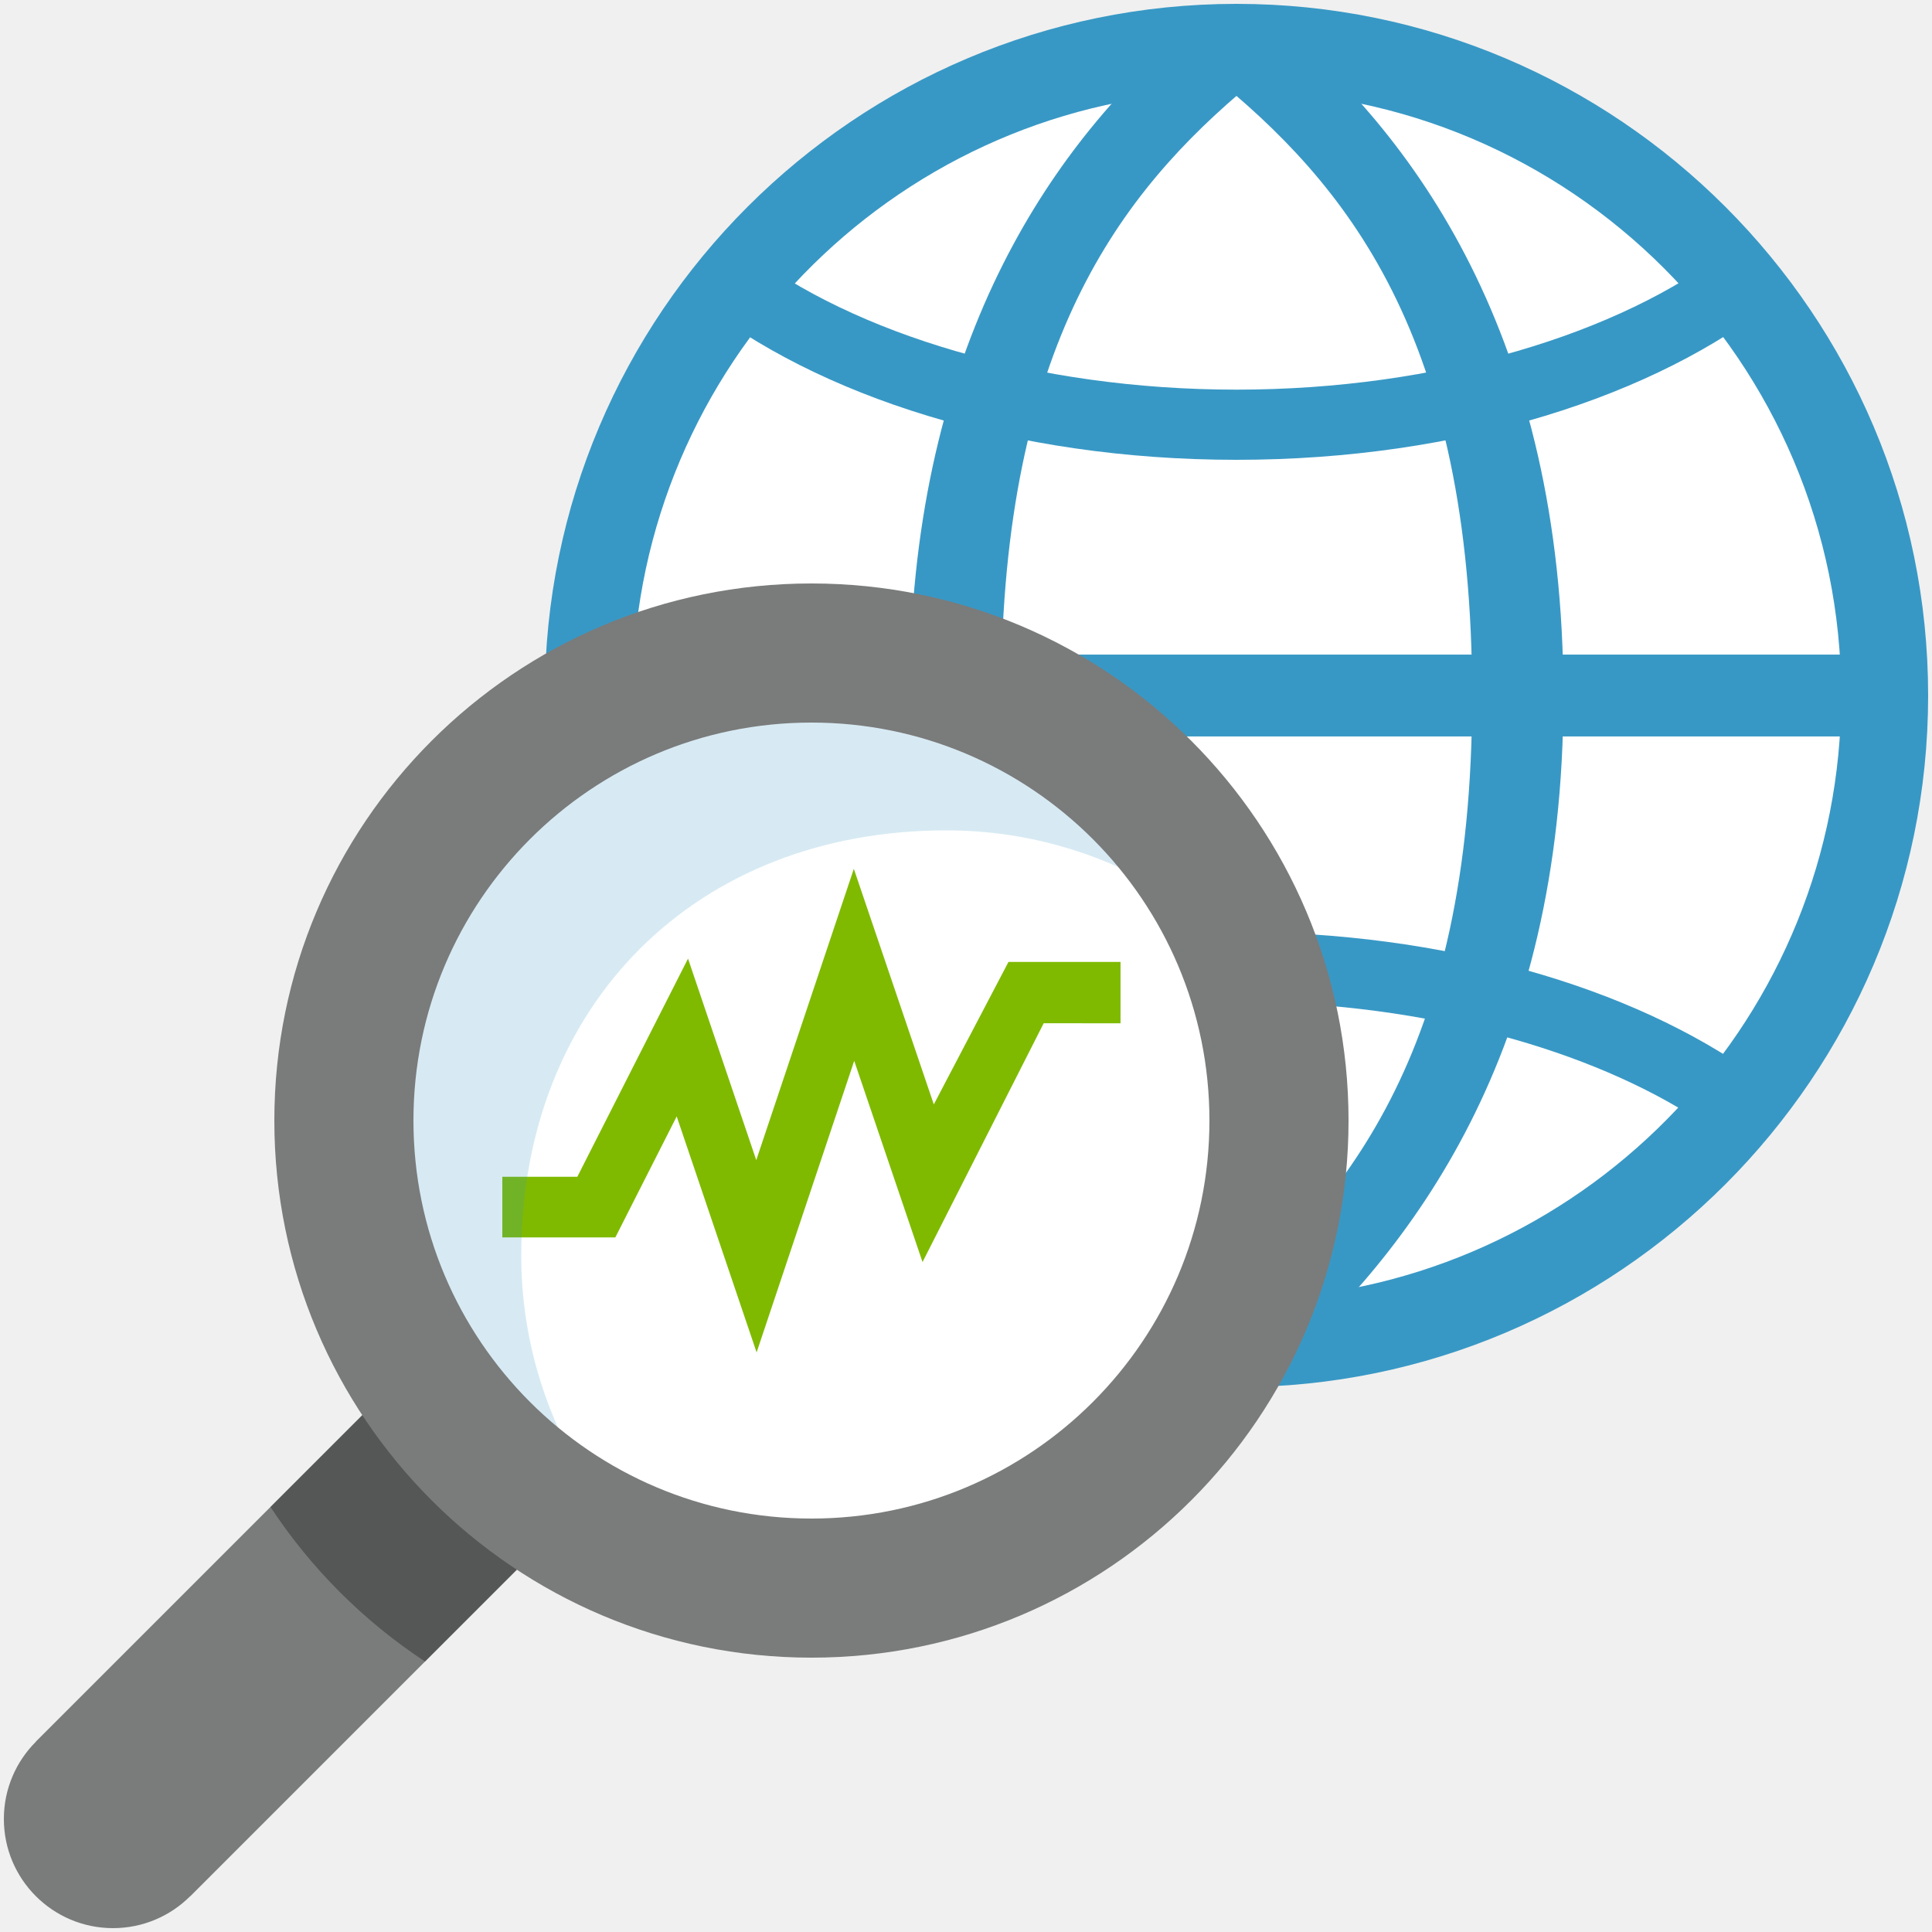
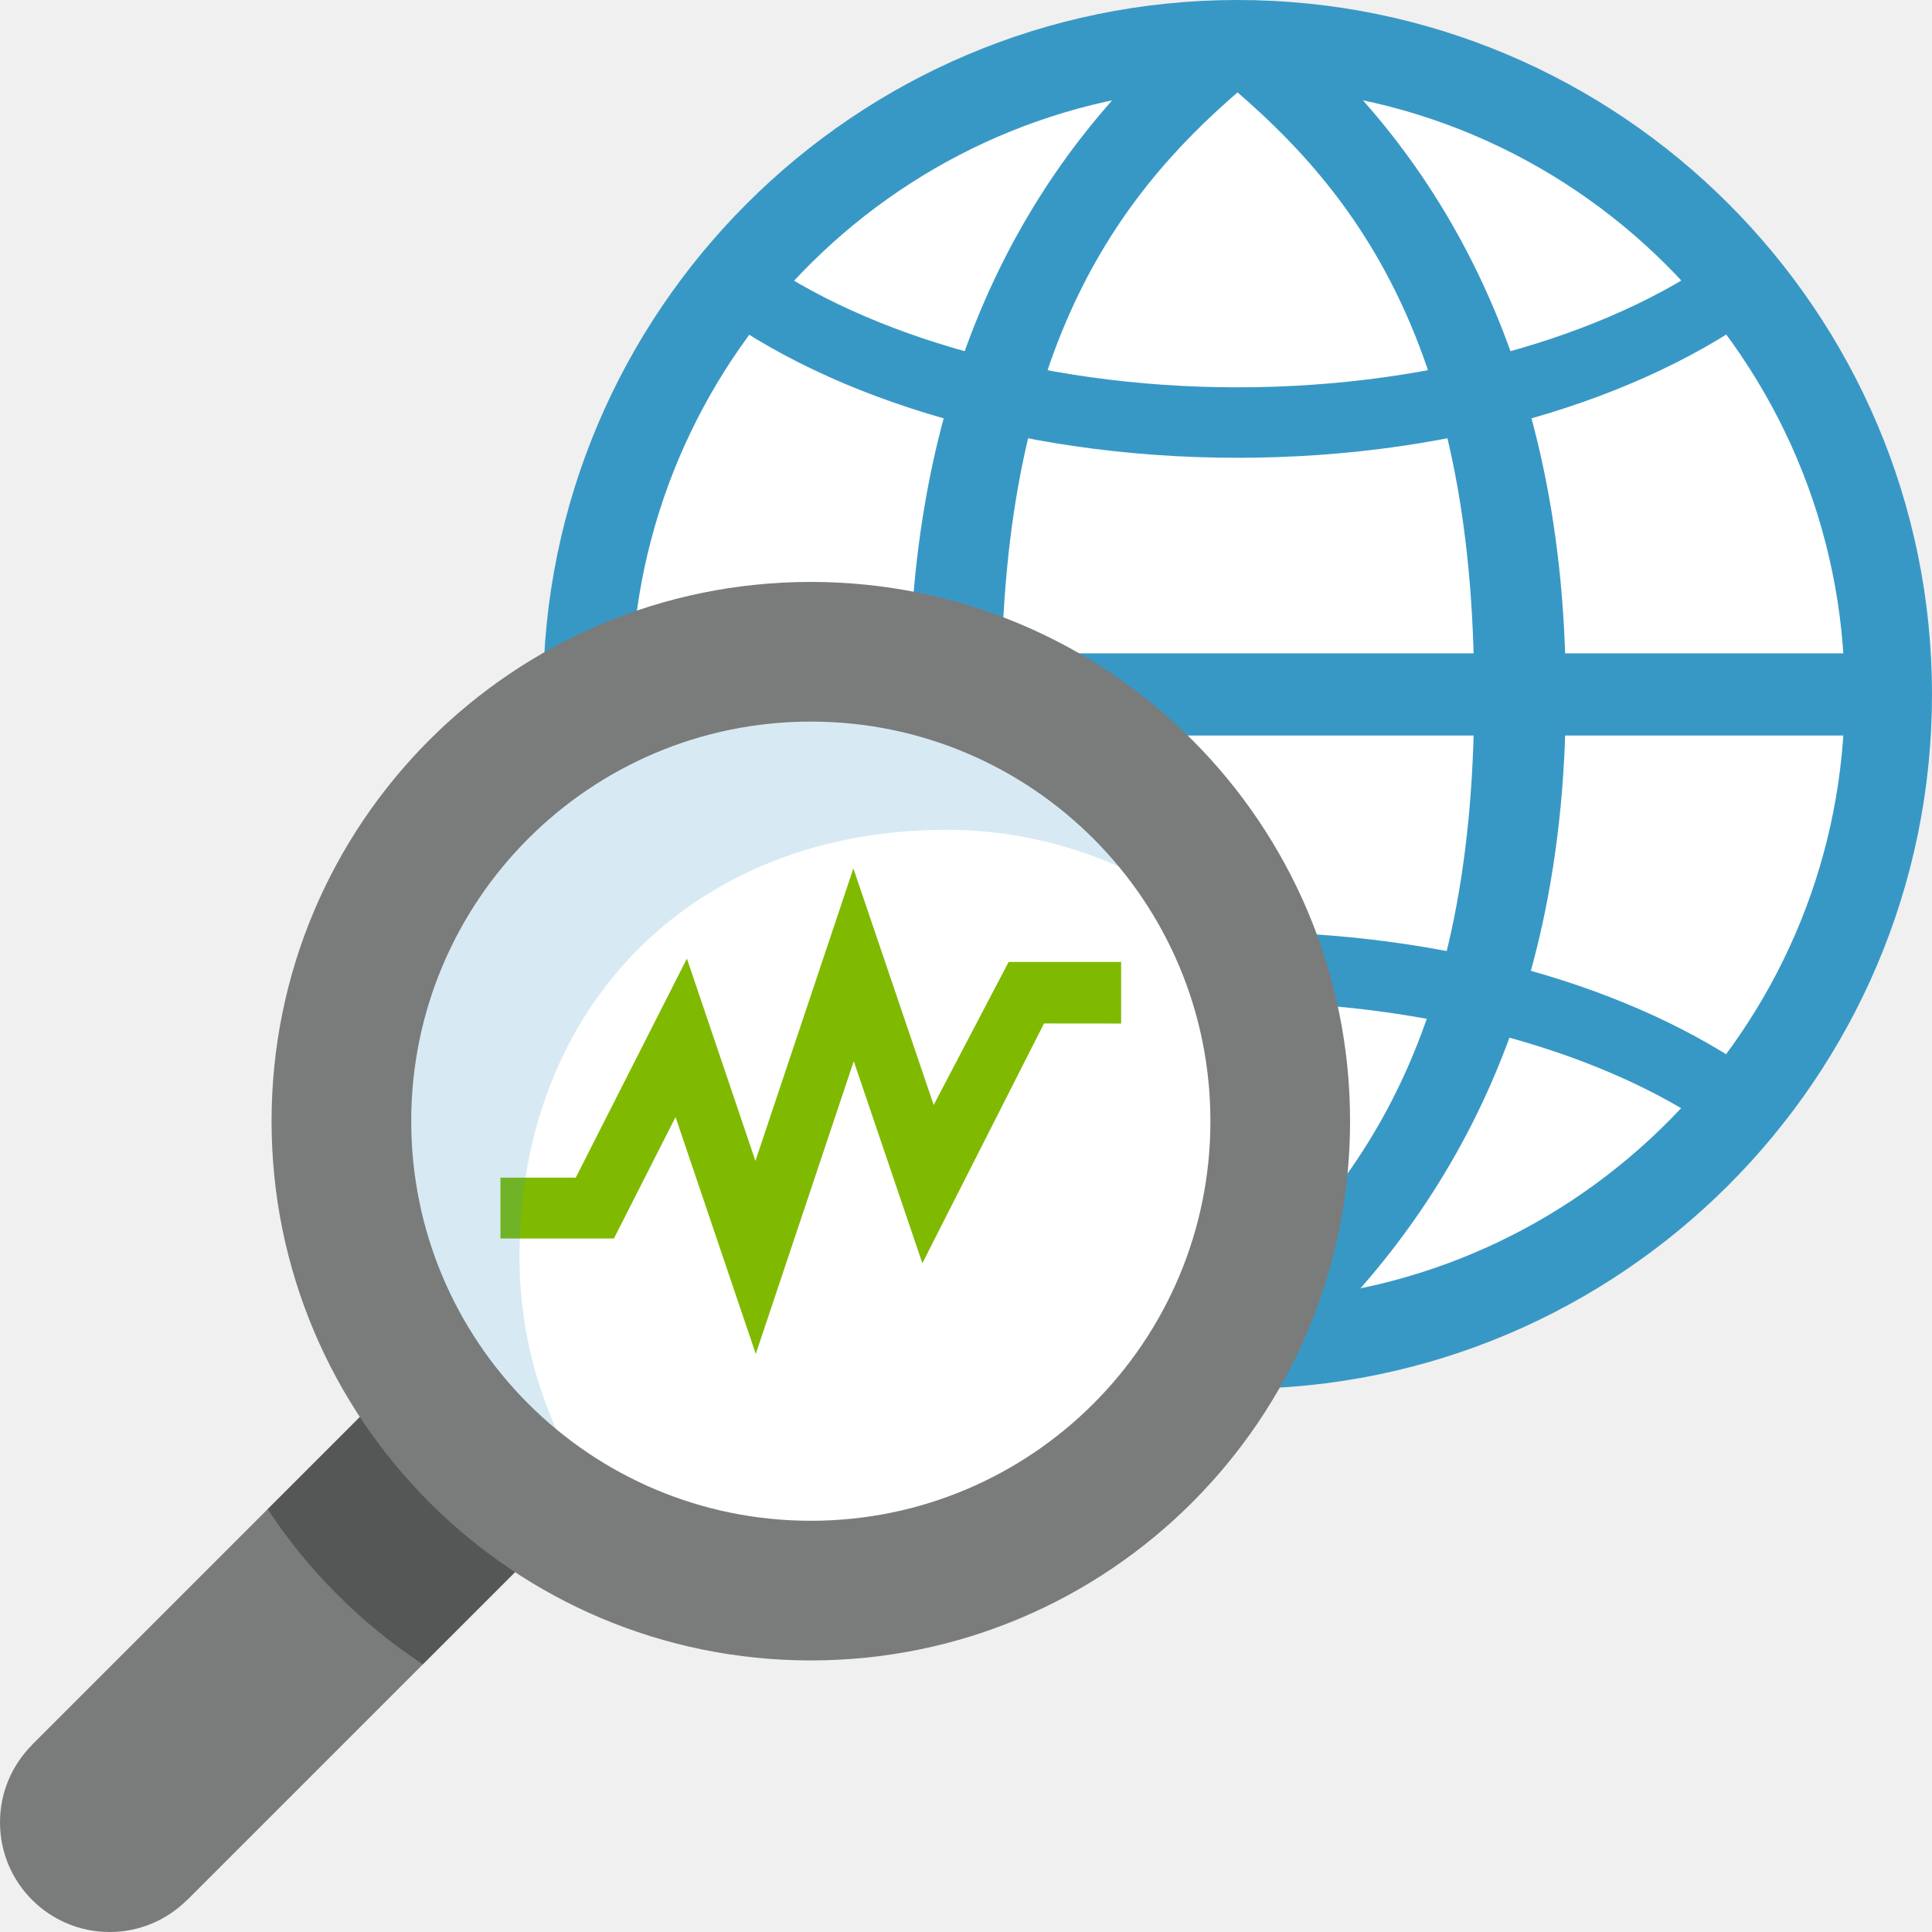
- <svg xmlns="http://www.w3.org/2000/svg" version="1.1" id="Layer_1" x="0px" y="0px" width="50px" height="50px" viewBox="0 0 50 50" enable-background="new 0 0 50 50" xml:space="preserve">
-   <g>
-     <path fill="#FFFFFF" d="M31.9,1.1c-9.174,0-16.65,7.354-16.878,16.475C16.81,16.637,18.841,16.1,21,16.1   c7.124,0,12.9,5.776,12.9,12.9c0,2.117-0.52,4.108-1.423,5.871C41.527,34.563,48.8,27.125,48.8,18C48.8,8.682,41.218,1.1,31.9,1.1z   " />
-     <g>
-       <path fill="#3898C5" d="M32.867,35.601c3.674-3.221,7.594-8.33,7.594-17.589S36.604,3.441,32.832,0.399l-1.529,1.502    c3.531,2.846,6.796,6.768,6.796,16.111c0,9.375-3.375,13.113-6.829,16.139L32.867,35.601z" />
-       <rect x="16.112" y="16.941" fill="#3898C5" width="31.775" height="2.118" />
-       <path fill="#3898C5" d="M32,10.084c-5.212,0-9.918-1.453-12.729-3.618l-1.27,1.27C21.134,10.254,26.23,11.9,32,11.9    s10.866-1.646,13.999-4.165l-1.27-1.27C41.919,8.631,37.212,10.084,32,10.084z" />
+ <svg xmlns="http://www.w3.org/2000/svg" version="1.1" id="Layer_1" x="0px" y="0px" width="49.8" height="49.8" viewBox="0 0 49.8 49.8" enable-background="new 0 0 50 50" xml:space="preserve">
+   <defs id="defs37" />
+   <g id="g32" transform="translate(-0.1,-0.1)">
+     <path d="M 31.9,1.1 C 22.726,1.1 15.25,8.454 15.022,17.575 16.81,16.637 18.841,16.1 21,16.1 c 7.124,0 12.9,5.776 12.9,12.9 0,2.117 -0.52,4.108 -1.423,5.871 C 41.527,34.563 48.8,27.125 48.8,18 48.8,8.682 41.218,1.1 31.9,1.1 Z" id="path2" style="fill:#ffffff" />
+     <g id="g10">
+       <path d="m 32.867,35.601 c 3.674,-3.221 7.594,-8.33 7.594,-17.589 0,-9.259 -3.857,-14.571 -7.629,-17.613 l -1.529,1.502 c 3.531,2.846 6.796,6.768 6.796,16.111 0,9.375 -3.375,13.113 -6.829,16.139 z" id="path4" style="fill:#3898c5" />
+       <rect x="16.112" y="16.941" width="31.775" height="2.118" id="rect6" style="fill:#3898c5" />
+       <path d="m 32,10.084 c -5.212,0 -9.918,-1.453 -12.729,-3.618 l -1.27,1.27 C 21.134,10.254 26.23,11.9 32,11.9 c 5.77,0 10.866,-1.646 13.999,-4.165 l -1.27,-1.27 C 41.919,8.631 37.212,10.084 32,10.084 Z" id="path8" style="fill:#3898c5" />
    </g>
-     <path fill="#7A7B7B" d="M10.925,35.075l-10,10l0.002,0.002C0.416,45.589,0.1,46.295,0.1,47.075c0,1.56,1.265,2.825,2.825,2.825   c0.78,0,1.486-0.316,1.998-0.827l0.002,0.002l10-10L10.925,35.075z" />
-     <path opacity="0.4" fill="#1D1D1D" d="M7,39c1.047,1.591,2.409,2.953,4,4l2.615-2.615l-4-4L7,39z" />
-     <circle fill="#FFFFFF" cx="20.725" cy="28.9" r="9" />
-     <circle fill="#FFFFFF" cx="21" cy="29" r="11" />
-     <path fill="#3898C5" d="M25.921,17.077c0.215-8.663,3.367-12.428,6.775-15.176l-1.529-1.502c-3.541,2.856-7.156,7.715-7.585,15.96   C24.393,16.524,25.174,16.768,25.921,17.077z" />
-     <path fill="#3898C5" d="M32.943,24.133c0.241,0.591,0.432,1.205,0.584,1.836c4.594,0.253,8.67,1.614,11.202,3.565l1.27-1.27   C43.039,25.885,38.32,24.303,32.943,24.133z" />
-     <path fill="#3898C5" d="M32,0.1c-9.869,0-17.9,8.031-17.9,17.9c0,0.037,0.005,0.073,0.006,0.11   c0.721-0.457,1.489-0.842,2.297-1.151C16.943,8.815,23.722,2.35,32,2.35c8.629,0,15.65,7.021,15.65,15.65   c0,8.278-6.465,15.057-14.609,15.597c-0.309,0.808-0.694,1.576-1.151,2.297c0.037,0,0.073,0.006,0.11,0.006   c9.869,0,17.9-8.029,17.9-17.9C49.9,8.131,41.869,0.1,32,0.1z" />
-     <path fill="#7FBA00" d="M19.581,35l-2.068-6.107l-1.588,3.131H13v-1.569h1.941l2.865-5.646l1.766,5.215l2.525-7.539l2.07,6.097   l1.932-3.687l2.9,0v1.588l-1.988-0.002l-3.136,6.181l-1.768-5.208L19.581,35z" />
-     <path opacity="0.2" fill="#3898C5" d="M13.49,32.49c0-6.501,4.53-11,11-11c2.01,0,3.889,0.548,5.51,1.49   c-1.904-3.279-5.445-5.49-9.51-5.49c-6.075,0-11,4.925-11,11c0,4.065,2.211,7.606,5.49,9.51C14.038,36.378,13.49,34.5,13.49,32.49z   " />
-     <path fill="#7A7B7B" d="M21,15.1c-7.677,0-13.9,6.223-13.9,13.9c0,7.677,6.223,13.9,13.9,13.9S34.9,36.677,34.9,29   C34.9,21.323,28.677,15.1,21,15.1z M21,39.3c-5.689,0-10.3-4.611-10.3-10.3S15.311,18.7,21,18.7S31.3,23.312,31.3,29   S26.689,39.3,21,39.3z" />
+     <path d="m 10.925,35.075 -10,10 0.002,0.002 C 0.416,45.589 0.1,46.295 0.1,47.075 c 0,1.56 1.265,2.825 2.825,2.825 0.78,0 1.486,-0.316 1.998,-0.827 l 0.002,0.002 10,-10 z" id="path12" style="fill:#7a7b7b" />
+     <path d="m 7,39 c 1.047,1.591 2.409,2.953 4,4 l 2.615,-2.615 -4,-4 z" id="path14" style="opacity:0.4;fill:#1d1d1d" />
+     <circle cx="20.725" cy="28.9" r="9" id="circle16" style="fill:#ffffff" />
+     <circle cx="21" cy="29" r="11" id="circle18" style="fill:#ffffff" />
+     <path d="M 25.921,17.077 C 26.136,8.414 29.288,4.649 32.696,1.901 L 31.167,0.399 c -3.541,2.856 -7.156,7.715 -7.585,15.96 0.811,0.165 1.592,0.409 2.339,0.718 z" id="path20" style="fill:#3898c5" />
+     <path d="m 32.943,24.133 c 0.241,0.591 0.432,1.205 0.584,1.836 4.594,0.253 8.67,1.614 11.202,3.565 l 1.27,-1.27 C 43.039,25.885 38.32,24.303 32.943,24.133 Z" id="path22" style="fill:#3898c5" />
+     <path d="m 32,0.1 c -9.869,0 -17.9,8.031 -17.9,17.9 0,0.037 0.005,0.073 0.006,0.11 0.721,-0.457 1.489,-0.842 2.297,-1.151 C 16.943,8.815 23.722,2.35 32,2.35 c 8.629,0 15.65,7.021 15.65,15.65 0,8.278 -6.465,15.057 -14.609,15.597 -0.309,0.808 -0.694,1.576 -1.151,2.297 0.037,0 0.073,0.006 0.11,0.006 9.869,0 17.9,-8.029 17.9,-17.9 C 49.9,8.131 41.869,0.1 32,0.1 Z" id="path24" style="fill:#3898c5" />
+     <path d="m 19.581,35 -2.068,-6.107 -1.588,3.131 H 13 v -1.569 h 1.941 l 2.865,-5.646 1.766,5.215 2.525,-7.539 2.07,6.097 1.932,-3.687 h 2.9 v 1.588 l -1.988,-0.002 -3.136,6.181 -1.768,-5.208 z" id="path26" style="fill:#7fba00" />
+     <path d="m 13.49,32.49 c 0,-6.501 4.53,-11 11,-11 2.01,0 3.889,0.548 5.51,1.49 -1.904,-3.279 -5.445,-5.49 -9.51,-5.49 -6.075,0 -11,4.925 -11,11 0,4.065 2.211,7.606 5.49,9.51 -0.942,-1.622 -1.49,-3.5 -1.49,-5.51 z" id="path28" style="opacity:0.2;fill:#3898c5" />
+     <path d="M 21,15.1 C 13.323,15.1 7.1,21.323 7.1,29 7.1,36.677 13.323,42.9 21,42.9 28.677,42.9 34.9,36.677 34.9,29 34.9,21.323 28.677,15.1 21,15.1 Z m 0,24.2 c -5.689,0 -10.3,-4.611 -10.3,-10.3 0,-5.689 4.611,-10.3 10.3,-10.3 5.689,0 10.3,4.612 10.3,10.3 0,5.688 -4.611,10.3 -10.3,10.3 z" id="path30" style="fill:#7a7b7b" />
  </g>
</svg>
